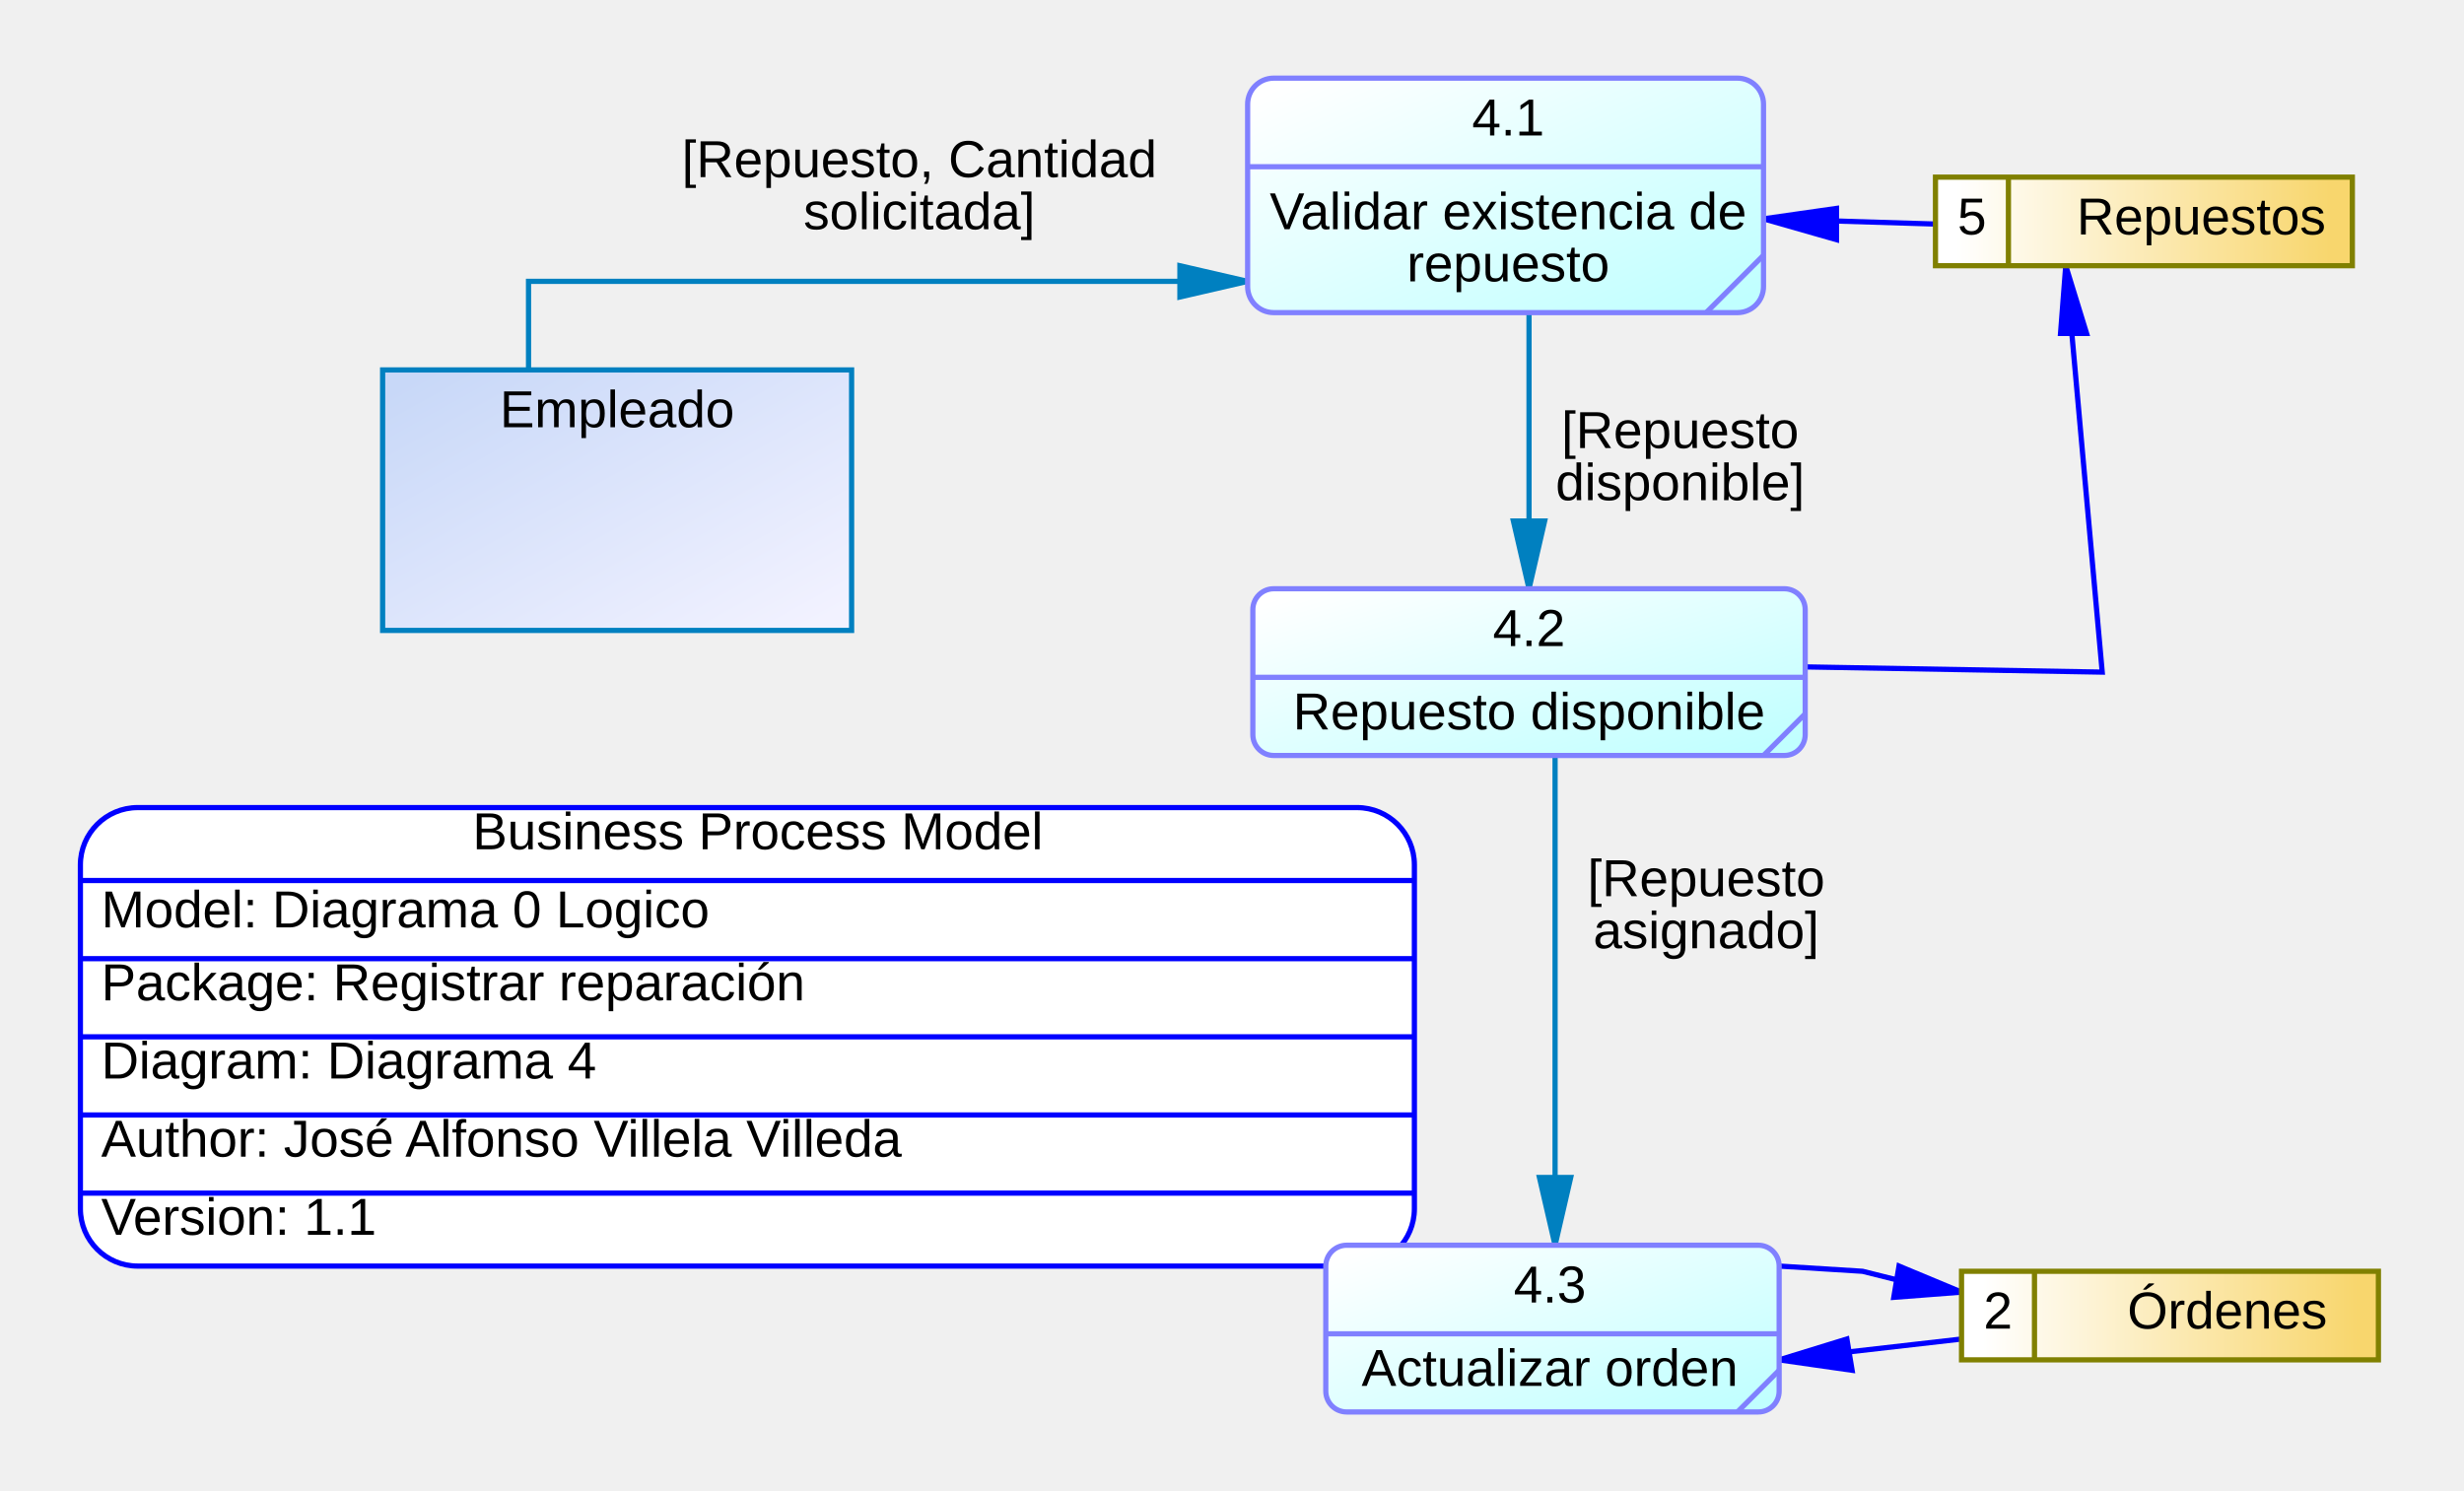
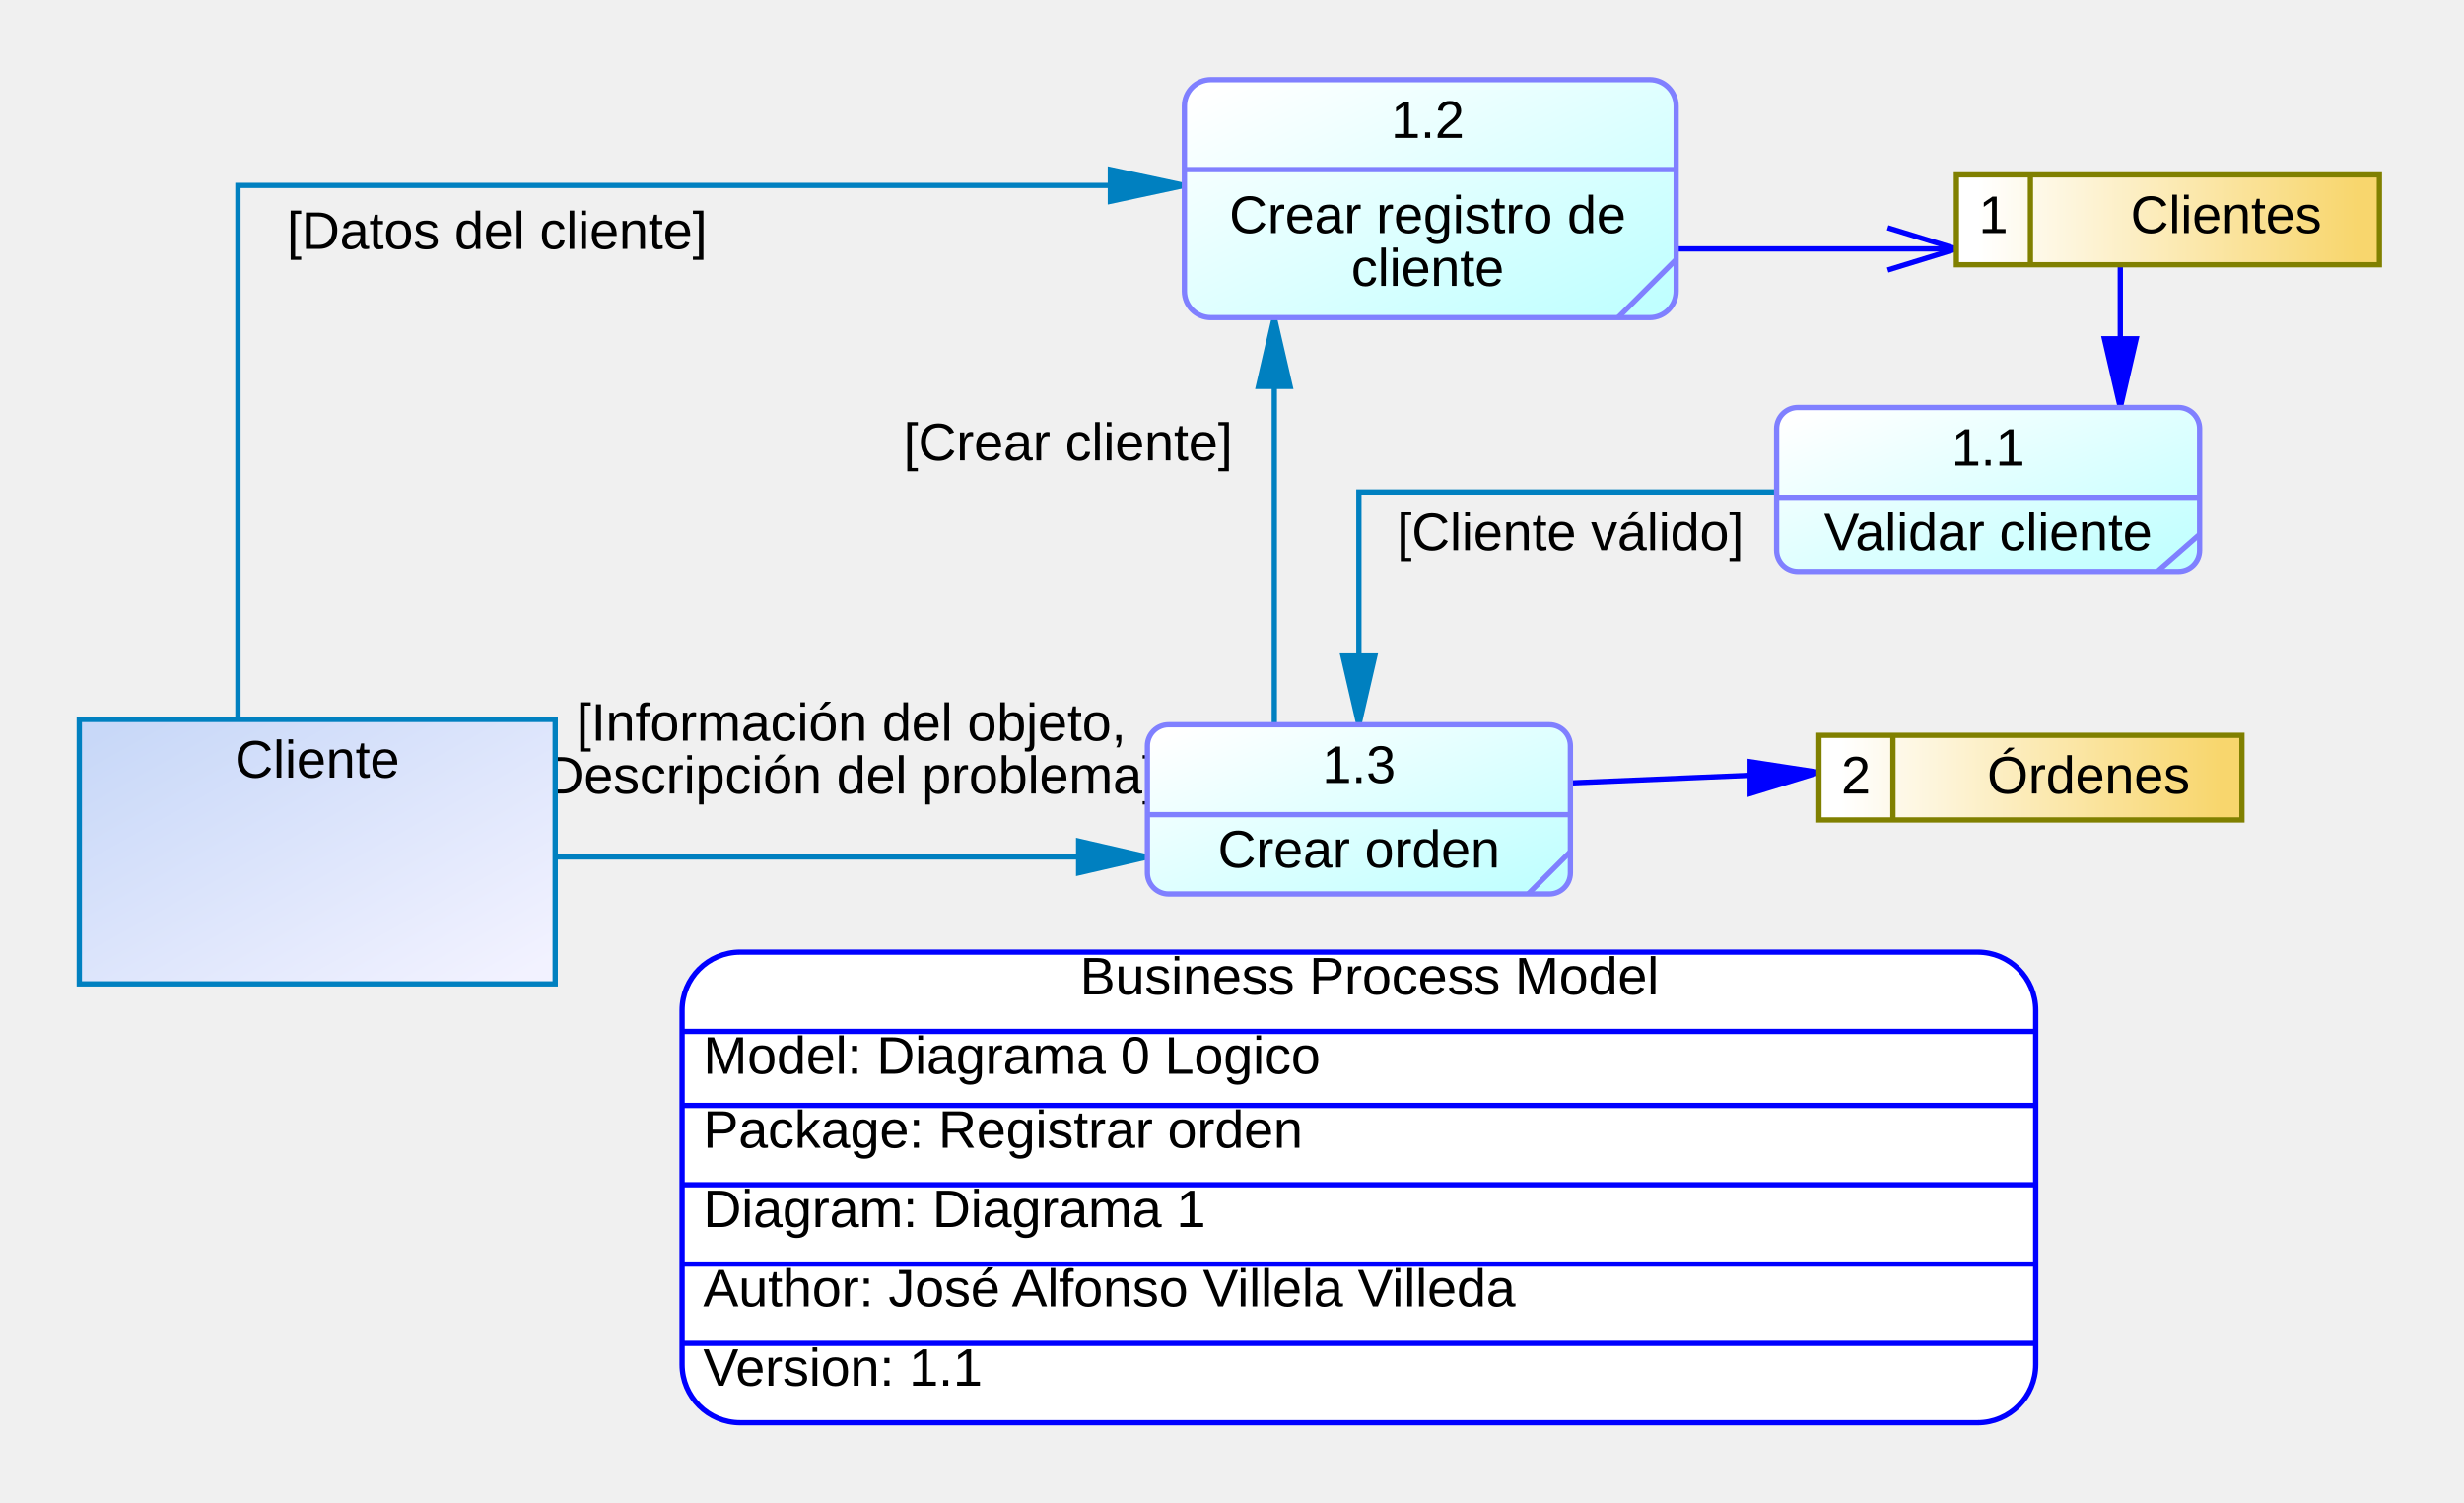
- <svg xmlns="http://www.w3.org/2000/svg" xmlns:xlink="http://www.w3.org/1999/xlink" width="124mm" height="75mm" version="1.1" viewBox="0 0 472 286">
-   <rect x="15" y="155" rx="11" ry="11" fill="#ffffff" width="256" height="88" stroke="#0000ff" stroke-width="1" />
-   <text x="145" y="163" fill="#000000" font-size="10" font-family="'Arial Unicode MS','Arial'" text-anchor="middle">Business Process Model</text>
-   <text x="19" y="178" fill="#000000" font-size="10" font-family="'Arial Unicode MS','Arial'" text-anchor="start">Model: Diagrama 0 Logico</text>
-   <text x="19" y="192" fill="#000000" font-size="10" font-family="'Arial Unicode MS','Arial'" text-anchor="start">Package: Registrar reparación</text>
-   <text x="19" y="207" fill="#000000" font-size="10" font-family="'Arial Unicode MS','Arial'" text-anchor="start">Diagram: Diagrama 4</text>
-   <text x="19" y="222" fill="#000000" font-size="10" font-family="'Arial Unicode MS','Arial'" text-anchor="start">Author: José Alfonso Villela Villeda</text>
-   <text x="19" y="237" fill="#000000" font-size="10" font-family="'Arial Unicode MS','Arial'" text-anchor="start">Version: 1.1</text>
-   <line x1="15" x2="271" y1="229" y2="229" stroke="#0000ff" stroke-width="1" />
-   <line x1="15" x2="271" y1="214" y2="214" stroke="#0000ff" stroke-width="1" />
-   <line x1="15" x2="271" y1="199" y2="199" stroke="#0000ff" stroke-width="1" />
-   <line x1="15" x2="271" y1="184" y2="184" stroke="#0000ff" stroke-width="1" />
-   <line x1="15" x2="271" y1="169" y2="169" stroke="#0000ff" stroke-width="1" />
-   <a target="_parent" xlink:href="Repo21.htm#3">
-     <polyline fill="none" points="101,71 101,54 239,54" stroke="#0080c0" stroke-width="1" />
-     <polygon fill="#0080c0" points="239,54 226,57 226,51" stroke="#0080c0" stroke-width="1" stroke-linejoin="miter" />
-     <text x="176" y="34" fill="#000000" font-size="10" font-family="'Arial Unicode MS','Arial'" text-anchor="middle">[Repuesto, Cantidad </text>
-     <text x="176" y="44" fill="#000000" font-size="10" font-family="'Arial Unicode MS','Arial'" text-anchor="middle">solicitada]</text>
+ <svg xmlns="http://www.w3.org/2000/svg" xmlns:xlink="http://www.w3.org/1999/xlink" width="123mm" height="75mm" version="1.1" viewBox="0 0 466 284">
+   <rect x="129" y="180" rx="11" ry="11" fill="#ffffff" width="256" height="89" stroke="#0000ff" stroke-width="1" />
+   <text x="259" y="188" fill="#000000" font-size="10" font-family="'Arial Unicode MS','Arial'" text-anchor="middle">Business Process Model</text>
+   <text x="133" y="203" fill="#000000" font-size="10" font-family="'Arial Unicode MS','Arial'" text-anchor="start">Model: Diagrama 0 Logico</text>
+   <text x="133" y="217" fill="#000000" font-size="10" font-family="'Arial Unicode MS','Arial'" text-anchor="start">Package: Registrar orden</text>
+   <text x="133" y="232" fill="#000000" font-size="10" font-family="'Arial Unicode MS','Arial'" text-anchor="start">Diagram: Diagrama 1</text>
+   <text x="133" y="247" fill="#000000" font-size="10" font-family="'Arial Unicode MS','Arial'" text-anchor="start">Author: José Alfonso Villela Villeda</text>
+   <text x="133" y="262" fill="#000000" font-size="10" font-family="'Arial Unicode MS','Arial'" text-anchor="start">Version: 1.1</text>
+   <line x1="129" x2="385" y1="254" y2="254" stroke="#0000ff" stroke-width="1" />
+   <line x1="129" x2="385" y1="239" y2="239" stroke="#0000ff" stroke-width="1" />
+   <line x1="129" x2="385" y1="224" y2="224" stroke="#0000ff" stroke-width="1" />
+   <line x1="129" x2="385" y1="209" y2="209" stroke="#0000ff" stroke-width="1" />
+   <line x1="129" x2="385" y1="195" y2="195" stroke="#0000ff" stroke-width="1" />
+   <polyline fill="none" points="401,77 401,50" stroke="#0000ff" stroke-width="1" />
+   <polygon fill="#0000ff" points="401,77 398,64 404,64" stroke="#0000ff" stroke-width="1" stroke-linejoin="miter" />
+   <a target="_parent" xlink:href="Repo17.htm#10">
+     <polyline fill="none" points="336,93 257,93 257,137" stroke="#0080c0" stroke-width="1" />
+     <polygon fill="#0080c0" points="257,137 254,124 260,124" stroke="#0080c0" stroke-width="1" stroke-linejoin="miter" />
+     <text x="297" y="104" fill="#000000" font-size="10" font-family="'Arial Unicode MS','Arial'" text-anchor="middle">[Cliente válido]</text>
  </a>
-   <polyline fill="none" points="338,42 371,43" stroke="#0000ff" stroke-width="1" />
-   <polygon fill="#0000ff" points="338,42 352,40 352,46" stroke="#0000ff" stroke-width="1" stroke-linejoin="miter" />
-   <a target="_parent" xlink:href="Repo20.htm#3">
-     <polyline fill="none" points="293,60 293,113" stroke="#0080c0" stroke-width="1" />
-     <polygon fill="#0080c0" points="293,113 290,100 296,100" stroke="#0080c0" stroke-width="1" stroke-linejoin="miter" />
-     <text x="322" y="86" fill="#000000" font-size="10" font-family="'Arial Unicode MS','Arial'" text-anchor="middle">[Repuesto </text>
-     <text x="322" y="96" fill="#000000" font-size="10" font-family="'Arial Unicode MS','Arial'" text-anchor="middle">disponible]</text>
+   <polyline fill="none" points="297,148 344,146" stroke="#0000ff" stroke-width="1" />
+   <polygon fill="#0000ff" points="344,146 331,150 331,144" stroke="#0000ff" stroke-width="1" stroke-linejoin="miter" />
+   <polyline fill="none" points="105,162 217,162" stroke="#0080c0" stroke-width="1" />
+   <polygon fill="#0080c0" points="217,162 204,165 204,159" stroke="#0080c0" stroke-width="1" stroke-linejoin="miter" />
+   <text x="161" y="140" fill="#000000" font-size="10" font-family="'Arial Unicode MS','Arial'" text-anchor="middle">[Información del objeto, </text>
+   <text x="161" y="150" fill="#000000" font-size="10" font-family="'Arial Unicode MS','Arial'" text-anchor="middle">Descripción del problema]</text>
+   <a target="_parent" xlink:href="Repo19.htm#3">
+     <polyline fill="none" points="241,137 241,60" stroke="#0080c0" stroke-width="1" />
+     <polygon fill="#0080c0" points="241,60 244,73 238,73" stroke="#0080c0" stroke-width="1" stroke-linejoin="miter" />
+     <text x="202" y="87" fill="#000000" font-size="10" font-family="'Arial Unicode MS','Arial'" text-anchor="middle">[Crear cliente]</text>
  </a>
-   <polyline fill="none" points="346,128 403,129 396,51" stroke="#0000ff" stroke-width="1" />
-   <polygon fill="#0000ff" points="396,51 400,64 395,64" stroke="#0000ff" stroke-width="1" stroke-linejoin="miter" />
-   <a target="_parent" xlink:href="Repo18.htm#10">
-     <polyline fill="none" points="298,145 298,239" stroke="#0080c0" stroke-width="1" />
-     <polygon fill="#0080c0" points="298,239 295,226 301,226" stroke="#0080c0" stroke-width="1" stroke-linejoin="miter" />
-     <text x="327" y="172" fill="#000000" font-size="10" font-family="'Arial Unicode MS','Arial'" text-anchor="middle">[Repuesto </text>
-     <text x="327" y="182" fill="#000000" font-size="10" font-family="'Arial Unicode MS','Arial'" text-anchor="middle">asignado]</text>
-   </a>
-   <polyline fill="none" points="341,261 376,257" stroke="#0000ff" stroke-width="1" />
-   <polygon fill="#0000ff" points="341,261 354,257 355,263" stroke="#0000ff" stroke-width="1" stroke-linejoin="miter" />
-   <polyline fill="none" points="341,243 357,244 369,247 376,248" stroke="#0000ff" stroke-width="1" />
-   <polygon fill="#0000ff" points="376,248 363,249 364,243" stroke="#0000ff" stroke-width="1" stroke-linejoin="miter" />
+   <polyline fill="none" points="45,136 45,35 224,35" stroke="#0080c0" stroke-width="1" />
+   <polygon fill="#0080c0" points="224,35 210,38 210,32" stroke="#0080c0" stroke-width="1" stroke-linejoin="miter" />
+   <text x="94" y="47" fill="#000000" font-size="10" font-family="'Arial Unicode MS','Arial'" text-anchor="middle">[Datos del cliente]</text>
+   <polyline fill="none" points="317,47 370,47" stroke="#0000ff" stroke-width="1" />
+   <polyline fill="none" points="357,51 370,47 357,43" stroke="#0000ff" stroke-width="1" />
  <defs>
    <linearGradient id="Gradient1" x1="0%" x2="100%" y1="0%" y2="0%" gradientUnits="objectBoundingBox">
      <stop offset="5%" stop-color="#ffffff" />
      <stop offset="95%" stop-color="#f8d66d" />
    </linearGradient>
  </defs>
-   <rect x="376" y="244" fill="url(#Gradient1)" width="80" height="17" stroke="#808000" stroke-width="1" />
-   <line x1="390" x2="390" y1="244" y2="261" stroke="#808000" stroke-width="1" />
-   <text x="383" y="255" fill="#000000" font-size="10" font-family="'Arial Unicode MS','Arial'" text-anchor="middle">2</text>
-   <text x="427" y="255" fill="#000000" font-size="10" font-family="'Arial Unicode MS','Arial'" text-anchor="middle">Órdenes</text>
+   <rect x="370" y="33" fill="url(#Gradient1)" width="80" height="17" stroke="#808000" stroke-width="1" />
+   <line x1="384" x2="384" y1="33" y2="50" stroke="#808000" stroke-width="1" />
+   <text x="377" y="44" fill="#000000" font-size="10" font-family="'Arial Unicode MS','Arial'" text-anchor="middle">1</text>
+   <text x="421" y="44" fill="#000000" font-size="10" font-family="'Arial Unicode MS','Arial'" text-anchor="middle">Clientes</text>
  <defs>
    <linearGradient id="Gradient2" x1="0%" x2="100%" y1="0%" y2="0%" gradientUnits="objectBoundingBox">
      <stop offset="5%" stop-color="#ffffff" />
      <stop offset="95%" stop-color="#f8d66d" />
    </linearGradient>
  </defs>
-   <rect x="371" y="34" fill="url(#Gradient2)" width="80" height="17" stroke="#808000" stroke-width="1" />
-   <line x1="385" x2="385" y1="34" y2="51" stroke="#808000" stroke-width="1" />
-   <text x="378" y="45" fill="#000000" font-size="10" font-family="'Arial Unicode MS','Arial'" text-anchor="middle">5</text>
-   <text x="422" y="45" fill="#000000" font-size="10" font-family="'Arial Unicode MS','Arial'" text-anchor="middle">Repuestos</text>
-   <a target="_parent" xlink:href="Repo18.htm#8">
+   <rect x="344" y="139" fill="url(#Gradient2)" width="80" height="16" stroke="#808000" stroke-width="1" />
+   <line x1="358" x2="358" y1="139" y2="155" stroke="#808000" stroke-width="1" />
+   <text x="351" y="150" fill="#000000" font-size="10" font-family="'Arial Unicode MS','Arial'" text-anchor="middle">2</text>
+   <text x="395" y="150" fill="#000000" font-size="10" font-family="'Arial Unicode MS','Arial'" text-anchor="middle">Órdenes</text>
+   <a target="_parent" xlink:href="Repo20.htm#1">
    <defs>
      <linearGradient id="Gradient3" x1="0%" x2="100%" y1="0%" y2="100%" gradientUnits="objectBoundingBox">
-         <stop offset="5%" stop-color="#c8d8f8" />
-         <stop offset="95%" stop-color="#f2f2ff" />
+         <stop offset="5%" stop-color="#ffffff" />
+         <stop offset="95%" stop-color="#c0ffff" />
      </linearGradient>
    </defs>
-     <rect x="73" y="71" fill="url(#Gradient3)" width="90" height="50" stroke="#0080c0" stroke-width="1" />
-     <text x="118" y="82" fill="#000000" font-size="10" font-family="'Arial Unicode MS','Arial'" text-anchor="middle">Empleado</text>
+     <rect x="336" y="77" rx="4" ry="4" fill="url(#Gradient3)" width="80" height="31" stroke="#8080ff" stroke-width="1" />
+     <line x1="408" x2="416" y1="108" y2="101" stroke="#8080ff" stroke-width="1" />
+     <text x="376" y="88" fill="#000000" font-size="10" font-family="'Arial Unicode MS','Arial'" text-anchor="middle">1.1</text>
+     <line x1="336" x2="416" y1="94" y2="94" stroke="#8080ff" stroke-width="1" />
+     <text x="376" y="104" fill="#000000" font-size="10" font-family="'Arial Unicode MS','Arial'" text-anchor="middle">Validar cliente</text>
  </a>
-   <a target="_parent" xlink:href="Repo21.htm#1">
+   <a target="_parent" xlink:href="Repo19.htm#1">
    <defs>
      <linearGradient id="Gradient4" x1="0%" x2="100%" y1="0%" y2="100%" gradientUnits="objectBoundingBox">
        <stop offset="5%" stop-color="#ffffff" />
        <stop offset="95%" stop-color="#c0ffff" />
      </linearGradient>
    </defs>
-     <rect x="239" y="15" rx="5" ry="5" fill="url(#Gradient4)" width="99" height="45" stroke="#8080ff" stroke-width="1" />
-     <line x1="327" x2="338" y1="60" y2="49" stroke="#8080ff" stroke-width="1" />
-     <text x="289" y="26" fill="#000000" font-size="10" font-family="'Arial Unicode MS','Arial'" text-anchor="middle">4.1</text>
-     <line x1="239" x2="338" y1="32" y2="32" stroke="#8080ff" stroke-width="1" />
-     <text x="289" y="44" fill="#000000" font-size="10" font-family="'Arial Unicode MS','Arial'" text-anchor="middle">Validar existencia de </text>
-     <text x="289" y="54" fill="#000000" font-size="10" font-family="'Arial Unicode MS','Arial'" text-anchor="middle">repuesto</text>
+     <rect x="224" y="15" rx="5" ry="5" fill="url(#Gradient4)" width="93" height="45" stroke="#8080ff" stroke-width="1" />
+     <line x1="306" x2="317" y1="60" y2="49" stroke="#8080ff" stroke-width="1" />
+     <text x="270" y="26" fill="#000000" font-size="10" font-family="'Arial Unicode MS','Arial'" text-anchor="middle">1.2</text>
+     <line x1="224" x2="317" y1="32" y2="32" stroke="#8080ff" stroke-width="1" />
+     <text x="270" y="44" fill="#000000" font-size="10" font-family="'Arial Unicode MS','Arial'" text-anchor="middle">Crear registro de </text>
+     <text x="270" y="54" fill="#000000" font-size="10" font-family="'Arial Unicode MS','Arial'" text-anchor="middle">cliente</text>
  </a>
-   <a target="_parent" xlink:href="Repo20.htm#1">
+   <a target="_parent" xlink:href="Repo18.htm#1">
    <defs>
      <linearGradient id="Gradient5" x1="0%" x2="100%" y1="0%" y2="100%" gradientUnits="objectBoundingBox">
        <stop offset="5%" stop-color="#ffffff" />
        <stop offset="95%" stop-color="#c0ffff" />
      </linearGradient>
    </defs>
-     <rect x="240" y="113" rx="4" ry="4" fill="url(#Gradient5)" width="106" height="32" stroke="#8080ff" stroke-width="1" />
-     <line x1="338" x2="346" y1="145" y2="137" stroke="#8080ff" stroke-width="1" />
-     <text x="293" y="124" fill="#000000" font-size="10" font-family="'Arial Unicode MS','Arial'" text-anchor="middle">4.2</text>
-     <line x1="240" x2="346" y1="130" y2="130" stroke="#8080ff" stroke-width="1" />
-     <text x="293" y="140" fill="#000000" font-size="10" font-family="'Arial Unicode MS','Arial'" text-anchor="middle">Repuesto disponible</text>
+     <rect x="217" y="137" rx="4" ry="4" fill="url(#Gradient5)" width="80" height="32" stroke="#8080ff" stroke-width="1" />
+     <line x1="289" x2="297" y1="169" y2="161" stroke="#8080ff" stroke-width="1" />
+     <text x="257" y="148" fill="#000000" font-size="10" font-family="'Arial Unicode MS','Arial'" text-anchor="middle">1.3</text>
+     <line x1="217" x2="297" y1="154" y2="154" stroke="#8080ff" stroke-width="1" />
+     <text x="257" y="164" fill="#000000" font-size="10" font-family="'Arial Unicode MS','Arial'" text-anchor="middle">Crear orden</text>
  </a>
-   <a target="_parent" xlink:href="Repo19.htm#1">
+   <a target="_parent" xlink:href="Repo12.htm#9">
    <defs>
      <linearGradient id="Gradient6" x1="0%" x2="100%" y1="0%" y2="100%" gradientUnits="objectBoundingBox">
-         <stop offset="5%" stop-color="#ffffff" />
-         <stop offset="95%" stop-color="#c0ffff" />
+         <stop offset="5%" stop-color="#c8d8f8" />
+         <stop offset="95%" stop-color="#f2f2ff" />
      </linearGradient>
    </defs>
-     <rect x="254" y="239" rx="4" ry="4" fill="url(#Gradient6)" width="87" height="32" stroke="#8080ff" stroke-width="1" />
-     <line x1="333" x2="341" y1="271" y2="263" stroke="#8080ff" stroke-width="1" />
-     <text x="297" y="250" fill="#000000" font-size="10" font-family="'Arial Unicode MS','Arial'" text-anchor="middle">4.3</text>
-     <line x1="254" x2="341" y1="256" y2="256" stroke="#8080ff" stroke-width="1" />
-     <text x="297" y="266" fill="#000000" font-size="10" font-family="'Arial Unicode MS','Arial'" text-anchor="middle">Actualizar orden</text>
+     <rect x="15" y="136" fill="url(#Gradient6)" width="90" height="50" stroke="#0080c0" stroke-width="1" />
+     <text x="60" y="147" fill="#000000" font-size="10" font-family="'Arial Unicode MS','Arial'" text-anchor="middle">Cliente</text>
  </a>
</svg>
